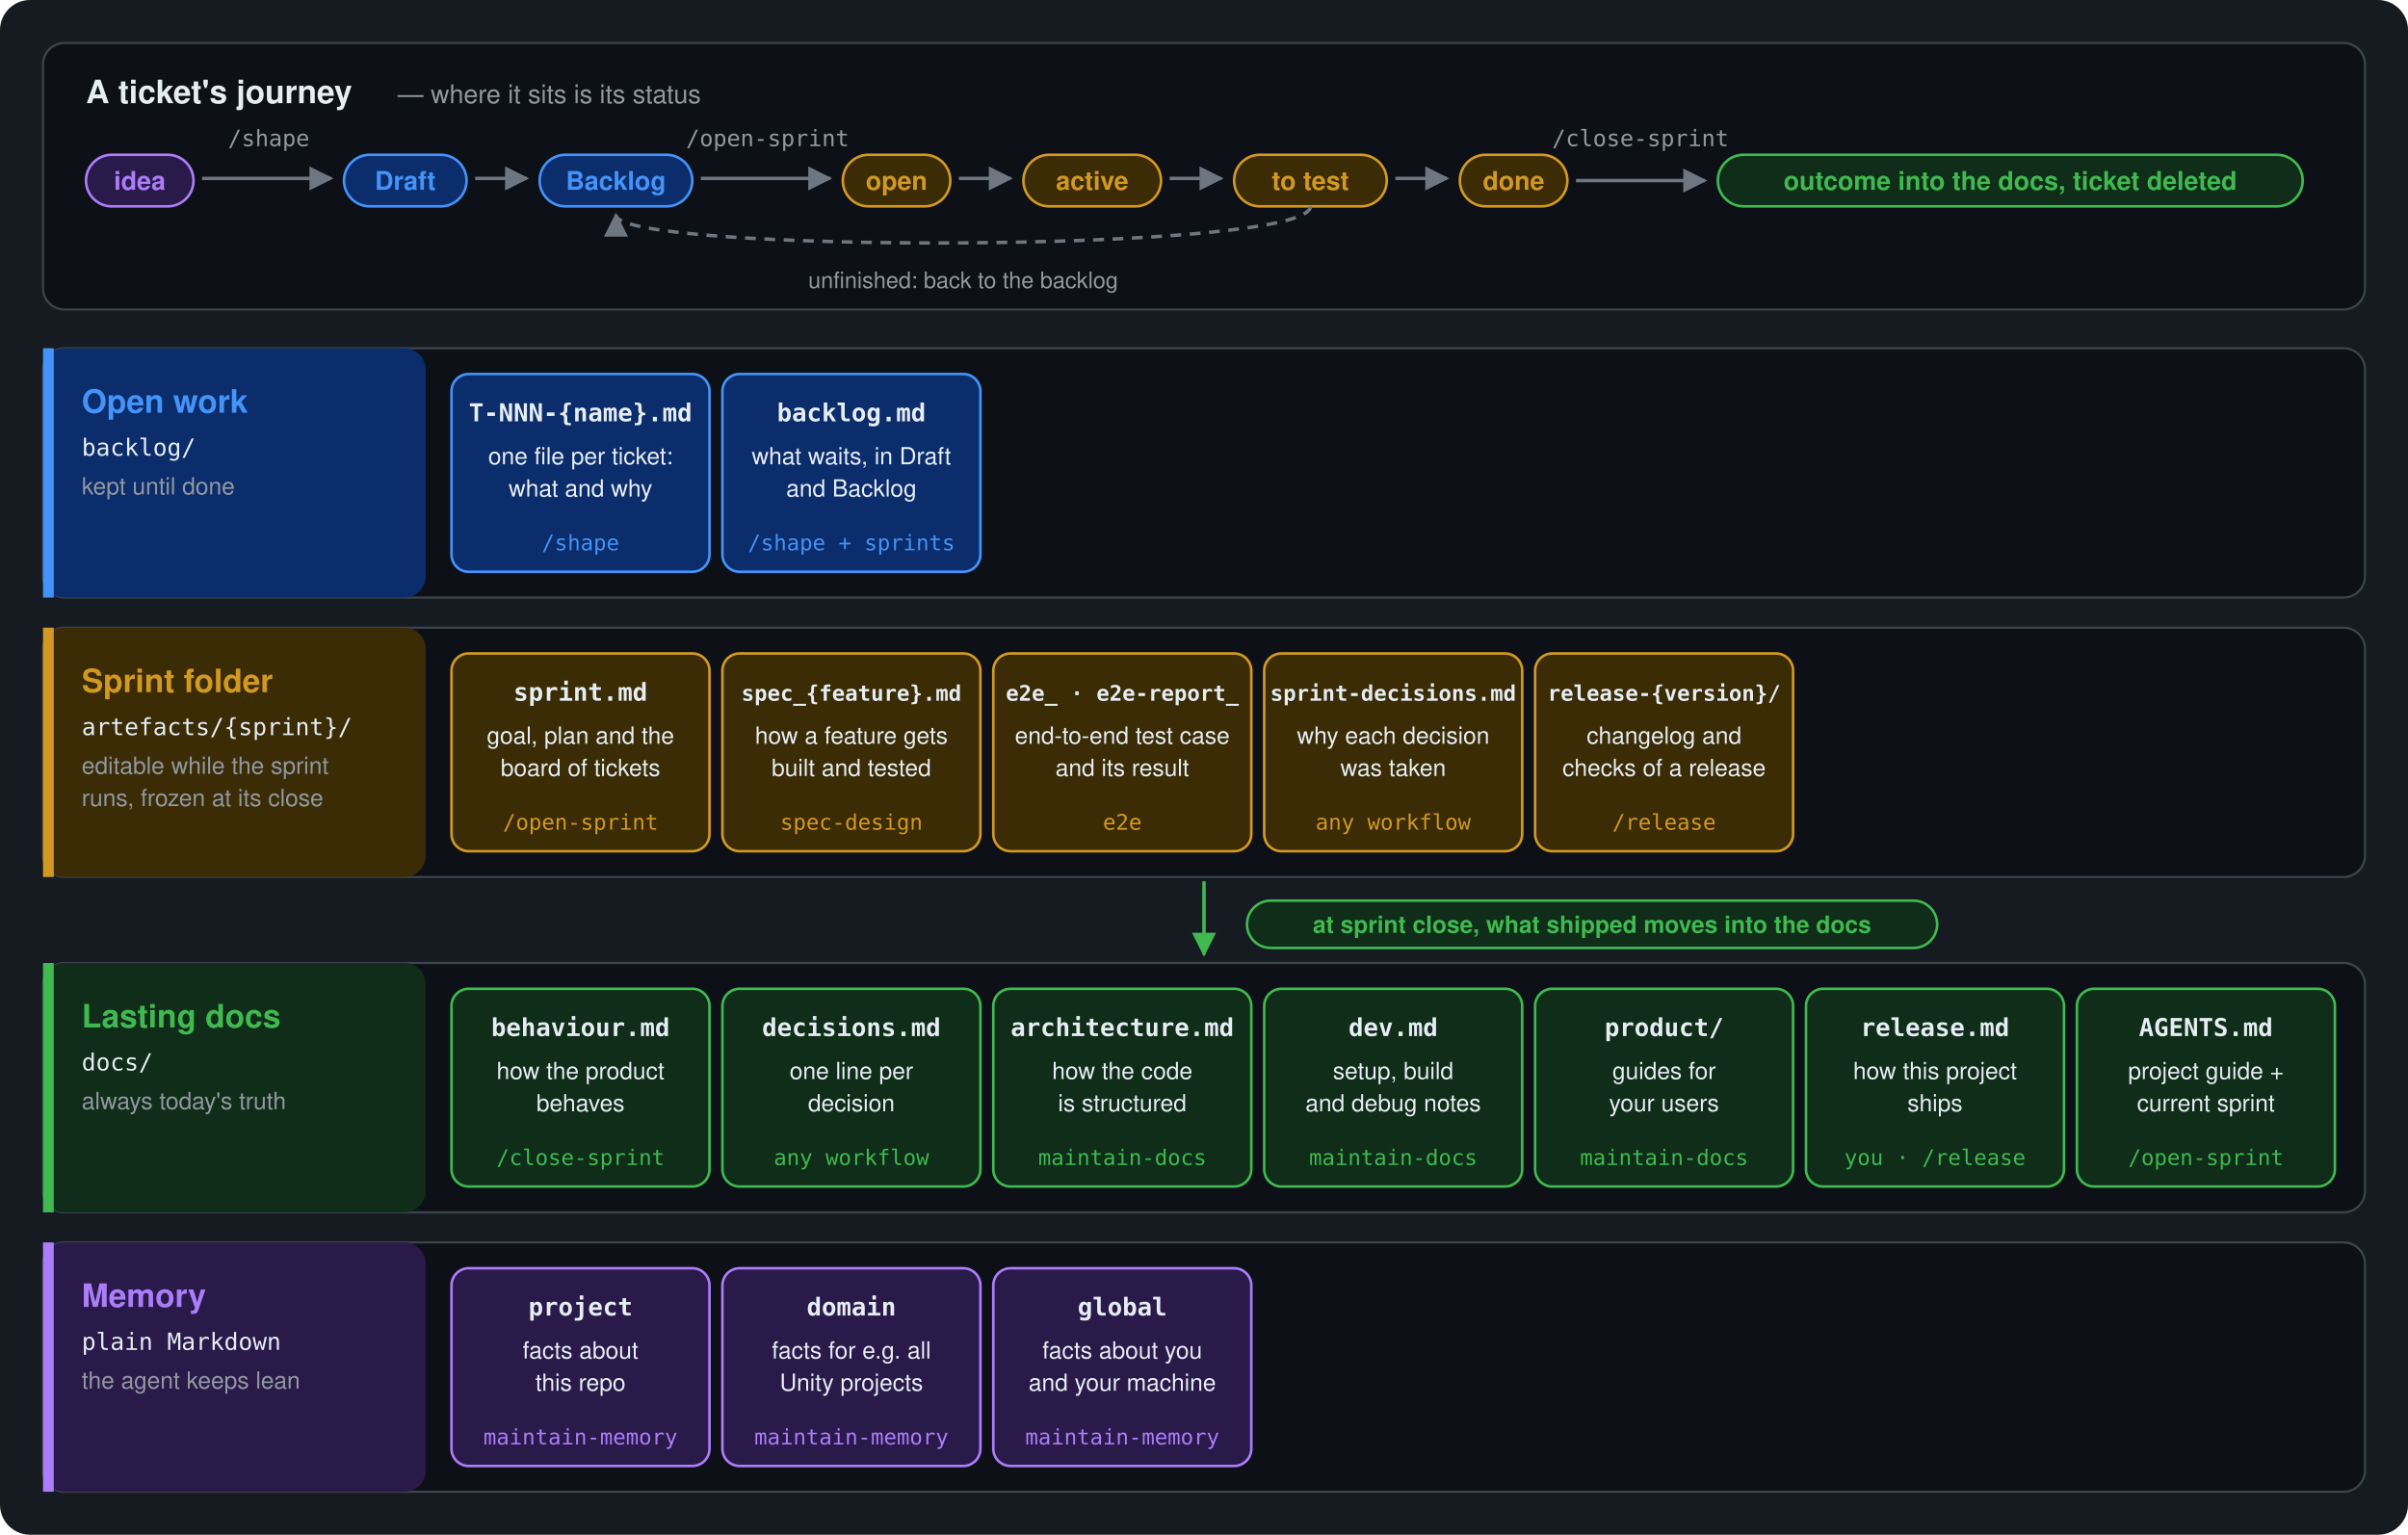
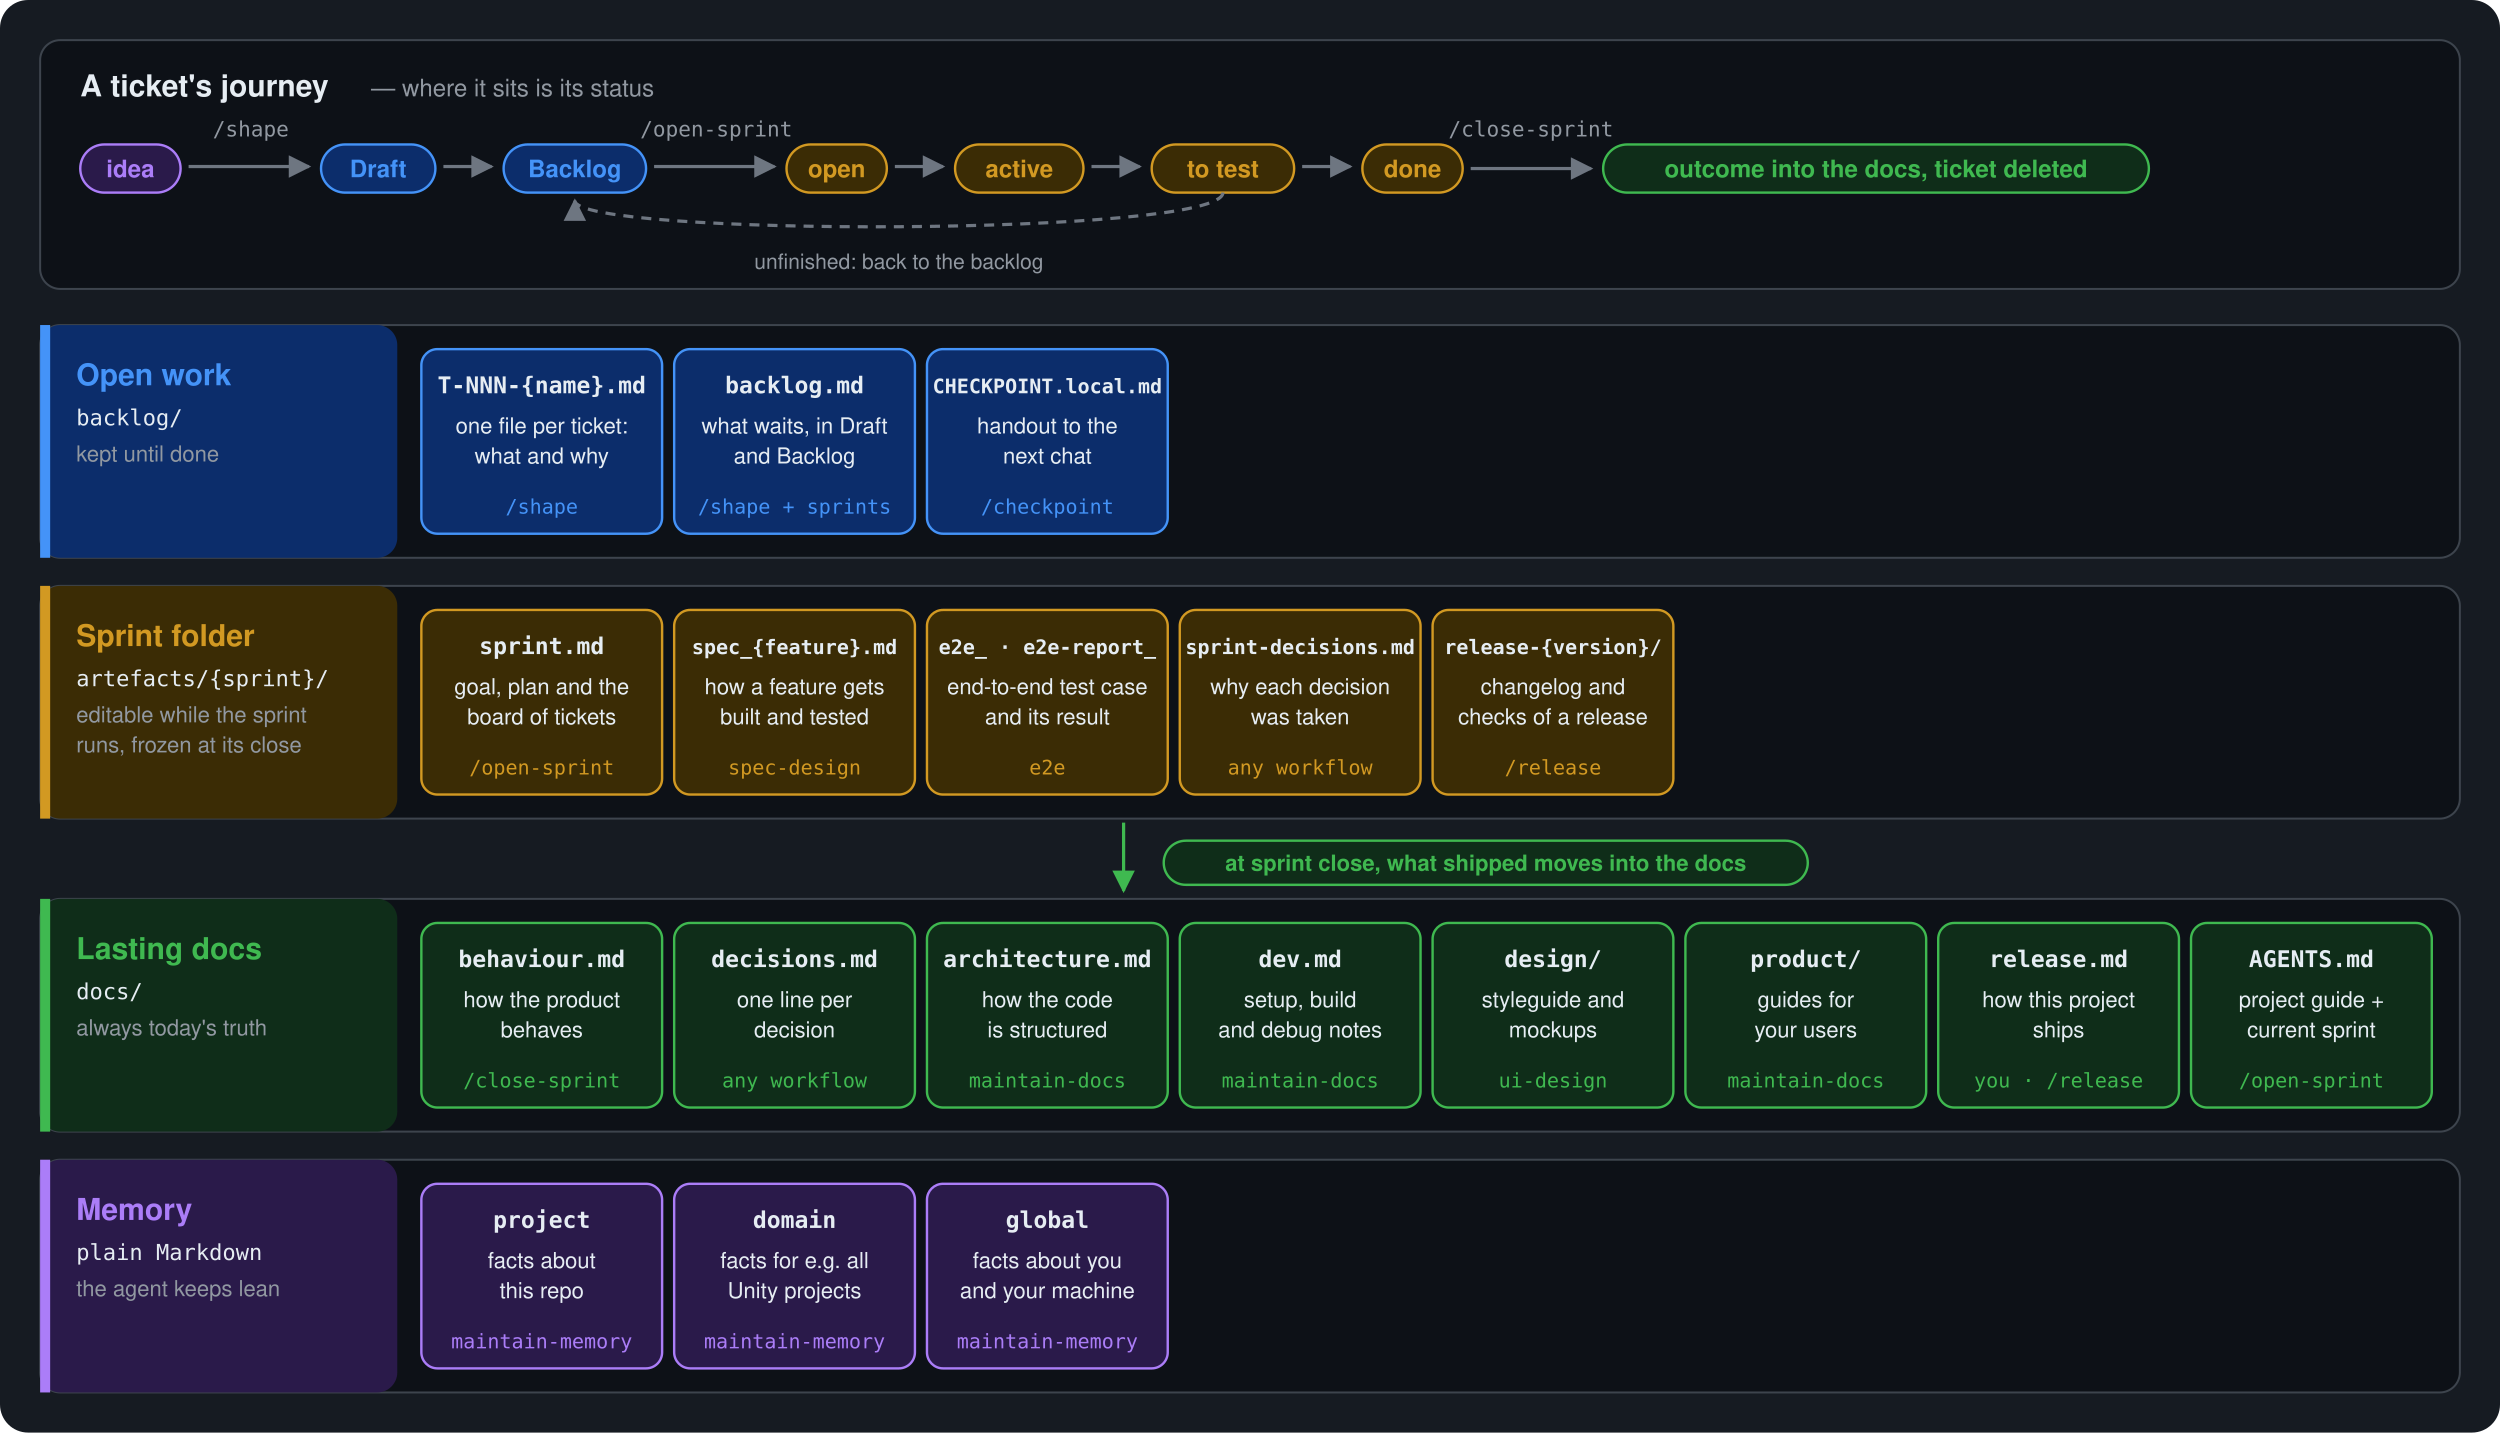
- <svg xmlns="http://www.w3.org/2000/svg" viewBox="0 0 1120 714" width="1120" height="714" role="img" aria-labelledby="title desc">
+ <svg xmlns="http://www.w3.org/2000/svg" viewBox="0 0 1246 714" width="1246" height="714" role="img" aria-labelledby="title desc">
  <style>
text{font-family:-apple-system, BlinkMacSystemFont, 'Segoe UI', Helvetica, Arial, sans-serif}
.bg{fill:#161b22}
.card{fill:#0d1117;stroke:#3d444d;stroke-width:1}
.t{fill:#e6edf3;font-family:-apple-system, BlinkMacSystemFont, 'Segoe UI', Helvetica, Arial, sans-serif}
.m{fill:#9198a1;font-family:-apple-system, BlinkMacSystemFont, 'Segoe UI', Helvetica, Arial, sans-serif}
text.mono{font-family:ui-monospace, SFMono-Regular, Menlo, Consolas, monospace}
.b{font-weight:600}
.arrow{stroke:#6e7681;stroke-width:1.6;fill:none}
.dash{stroke-dasharray:5 4}
.ahead{fill:#6e7681}
.blue{fill:#4493f8}
.blue-box{fill:#0c2d6b;stroke:#4493f8;stroke-width:1.2}
.blue-soft{fill:#0c2d6b}
.blue-stroke{stroke:#4493f8;stroke-width:1.6;fill:none}
.blue-head{fill:#4493f8}
.amber{fill:#d29922}
.amber-box{fill:#3b2c05;stroke:#d29922;stroke-width:1.2}
.amber-soft{fill:#3b2c05}
.amber-stroke{stroke:#d29922;stroke-width:1.6;fill:none}
.amber-head{fill:#d29922}
.green{fill:#3fb950}
.green-box{fill:#0f2d19;stroke:#3fb950;stroke-width:1.2}
.green-soft{fill:#0f2d19}
.green-stroke{stroke:#3fb950;stroke-width:1.6;fill:none}
.green-head{fill:#3fb950}
.purple{fill:#ab7df8}
.purple-box{fill:#2a1a4a;stroke:#ab7df8;stroke-width:1.2}
.purple-soft{fill:#2a1a4a}
.purple-stroke{stroke:#ab7df8;stroke-width:1.6;fill:none}
.purple-head{fill:#ab7df8}
.red{fill:#f85149}
.red-box{fill:#3d1316;stroke:#f85149;stroke-width:1.2}
.red-soft{fill:#3d1316}
.red-stroke{stroke:#f85149;stroke-width:1.6;fill:none}
.red-head{fill:#f85149}
.thick{stroke-width:2.4}
</style>
  <defs>
    <marker id="h-ahead" viewBox="0 0 10 10" refX="9" refY="5" markerWidth="7" markerHeight="7" orient="auto-start-reverse">
      <path d="M0,0 L10,5 L0,10 z" class="ahead" />
    </marker>
    <marker id="h-blue" viewBox="0 0 10 10" refX="9" refY="5" markerWidth="7" markerHeight="7" orient="auto-start-reverse">
      <path d="M0,0 L10,5 L0,10 z" class="blue-head" />
    </marker>
    <marker id="h-amber" viewBox="0 0 10 10" refX="9" refY="5" markerWidth="7" markerHeight="7" orient="auto-start-reverse">
      <path d="M0,0 L10,5 L0,10 z" class="amber-head" />
    </marker>
    <marker id="h-green" viewBox="0 0 10 10" refX="9" refY="5" markerWidth="7" markerHeight="7" orient="auto-start-reverse">
      <path d="M0,0 L10,5 L0,10 z" class="green-head" />
    </marker>
    <marker id="h-purple" viewBox="0 0 10 10" refX="9" refY="5" markerWidth="7" markerHeight="7" orient="auto-start-reverse">
      <path d="M0,0 L10,5 L0,10 z" class="purple-head" />
    </marker>
    <marker id="h-red" viewBox="0 0 10 10" refX="9" refY="5" markerWidth="7" markerHeight="7" orient="auto-start-reverse">
      <path d="M0,0 L10,5 L0,10 z" class="red-head" />
    </marker>
  </defs>
-   <rect width="1120" height="714" rx="14" class="bg" />
-   <rect x="20" y="20" width="1080" height="124" rx="10" class="card" />
+   <rect width="1246" height="714" rx="14" class="bg" />
+   <rect x="20" y="20" width="1206" height="124" rx="10" class="card" />
  <text x="40" y="48" class="t b" font-size="15" text-anchor="start">A ticket's journey</text>
  <text x="185" y="48" class="m" font-size="12" text-anchor="start">— where it sits is its status</text>
  <rect x="40" y="72" width="50" height="24" rx="12.0" class="purple-box" />
  <text x="65.0" y="88.32" class="purple b" font-family="-apple-system, BlinkMacSystemFont, 'Segoe UI', Helvetica, Arial, sans-serif" font-size="12" text-anchor="middle">idea</text>
  <path d="M94,83 L154,83" class="arrow" marker-end="url(#h-ahead)" />
  <text x="125.0" y="68" class="m mono" font-size="10.5" text-anchor="middle">/shape</text>
  <rect x="160" y="72" width="57" height="24" rx="12.0" class="blue-box" />
  <text x="188.5" y="88.32" class="blue b" font-family="-apple-system, BlinkMacSystemFont, 'Segoe UI', Helvetica, Arial, sans-serif" font-size="12" text-anchor="middle">Draft</text>
  <path d="M221,83 L245,83" class="arrow" marker-end="url(#h-ahead)" />
  <rect x="251" y="72" width="71" height="24" rx="12.0" class="blue-box" />
  <text x="286.5" y="88.32" class="blue b" font-family="-apple-system, BlinkMacSystemFont, 'Segoe UI', Helvetica, Arial, sans-serif" font-size="12" text-anchor="middle">Backlog</text>
  <path d="M326,83 L386,83" class="arrow" marker-end="url(#h-ahead)" />
  <text x="357.0" y="68" class="m mono" font-size="10.5" text-anchor="middle">/open-sprint</text>
  <rect x="392" y="72" width="50" height="24" rx="12.0" class="amber-box" />
  <text x="417.0" y="88.32" class="amber b" font-family="-apple-system, BlinkMacSystemFont, 'Segoe UI', Helvetica, Arial, sans-serif" font-size="12" text-anchor="middle">open</text>
  <path d="M446,83 L470,83" class="arrow" marker-end="url(#h-ahead)" />
  <rect x="476" y="72" width="64" height="24" rx="12.0" class="amber-box" />
  <text x="508.0" y="88.32" class="amber b" font-family="-apple-system, BlinkMacSystemFont, 'Segoe UI', Helvetica, Arial, sans-serif" font-size="12" text-anchor="middle">active</text>
  <path d="M544,83 L568,83" class="arrow" marker-end="url(#h-ahead)" />
  <rect x="574" y="72" width="71" height="24" rx="12.0" class="amber-box" />
  <text x="609.5" y="88.32" class="amber b" font-family="-apple-system, BlinkMacSystemFont, 'Segoe UI', Helvetica, Arial, sans-serif" font-size="12" text-anchor="middle">to test</text>
  <path d="M649,83 L673,83" class="arrow" marker-end="url(#h-ahead)" />
  <rect x="679" y="72" width="50" height="24" rx="12.0" class="amber-box" />
  <text x="704.0" y="88.32" class="amber b" font-family="-apple-system, BlinkMacSystemFont, 'Segoe UI', Helvetica, Arial, sans-serif" font-size="12" text-anchor="middle">done</text>
  <path d="M733,84 L793,84" class="arrow" marker-end="url(#h-ahead)" />
  <text x="763" y="68" class="m mono" font-size="10.5" text-anchor="middle">/close-sprint</text>
  <rect x="799" y="72" width="272" height="24" rx="12.0" class="green-box" />
  <text x="935.0" y="88.32" class="green b" font-family="-apple-system, BlinkMacSystemFont, 'Segoe UI', Helvetica, Arial, sans-serif" font-size="12" text-anchor="middle">outcome into the docs, ticket deleted</text>
  <path d="M609.5,96 C609.5,118 286.5,118 286.5,100" class="arrow dash" marker-end="url(#h-ahead)" />
  <text x="448.0" y="134" class="m" font-size="10.5" text-anchor="middle">unfinished: back to the backlog</text>
-   <rect x="20" y="162" width="1080" height="116" rx="10" class="card" />
+   <rect x="20" y="162" width="1206" height="116" rx="10" class="card" />
  <rect x="20" y="162" width="178" height="116" rx="10" class="blue-soft" />
  <rect x="20" y="162" width="5" height="116" class="blue" />
  <text x="38" y="192" class="blue b" font-size="15" text-anchor="start">Open work</text>
  <text x="38" y="212" class="t mono" font-size="11" text-anchor="start">backlog/</text>
  <text x="38" y="230" class="m" font-size="11" text-anchor="start">kept until done</text>
  <rect x="210" y="174" width="120" height="92" rx="8" class="blue-box" />
  <text x="270.0" y="196" class="t b mono" font-size="11.5" text-anchor="middle">T-NNN-{name}.md</text>
  <text x="270.0" y="216" class="t" font-size="11" text-anchor="middle">one file per ticket:</text>
  <text x="270.0" y="231" class="t" font-size="11" text-anchor="middle">what and why</text>
  <text x="270.0" y="256" class="blue mono" font-size="10" text-anchor="middle">/shape</text>
  <rect x="336" y="174" width="120" height="92" rx="8" class="blue-box" />
  <text x="396.0" y="196" class="t b mono" font-size="11.5" text-anchor="middle">backlog.md</text>
  <text x="396.0" y="216" class="t" font-size="11" text-anchor="middle">what waits, in Draft</text>
  <text x="396.0" y="231" class="t" font-size="11" text-anchor="middle">and Backlog</text>
  <text x="396.0" y="256" class="blue mono" font-size="10" text-anchor="middle">/shape + sprints</text>
-   <rect x="20" y="292" width="1080" height="116" rx="10" class="card" />
+   <rect x="462" y="174" width="120" height="92" rx="8" class="blue-box" />
+   <text x="522.0" y="196" class="t b mono" font-size="10" text-anchor="middle">CHECKPOINT.local.md</text>
+   <text x="522.0" y="216" class="t" font-size="11" text-anchor="middle">handout to the</text>
+   <text x="522.0" y="231" class="t" font-size="11" text-anchor="middle">next chat</text>
+   <text x="522.0" y="256" class="blue mono" font-size="10" text-anchor="middle">/checkpoint</text>
+   <rect x="20" y="292" width="1206" height="116" rx="10" class="card" />
  <rect x="20" y="292" width="178" height="116" rx="10" class="amber-soft" />
  <rect x="20" y="292" width="5" height="116" class="amber" />
  <text x="38" y="322" class="amber b" font-size="15" text-anchor="start">Sprint folder</text>
  <text x="38" y="342" class="t mono" font-size="11" text-anchor="start">artefacts/{sprint}/</text>
  <text x="38" y="360" class="m" font-size="11" text-anchor="start">editable while the sprint</text>
  <text x="38" y="375" class="m" font-size="11" text-anchor="start">runs, frozen at its close</text>
  <rect x="210" y="304" width="120" height="92" rx="8" class="amber-box" />
  <text x="270.0" y="326" class="t b mono" font-size="11.5" text-anchor="middle">sprint.md</text>
  <text x="270.0" y="346" class="t" font-size="11" text-anchor="middle">goal, plan and the</text>
  <text x="270.0" y="361" class="t" font-size="11" text-anchor="middle">board of tickets</text>
  <text x="270.0" y="386" class="amber mono" font-size="10" text-anchor="middle">/open-sprint</text>
  <rect x="336" y="304" width="120" height="92" rx="8" class="amber-box" />
  <text x="396.0" y="326" class="t b mono" font-size="10" text-anchor="middle">spec_{feature}.md</text>
  <text x="396.0" y="346" class="t" font-size="11" text-anchor="middle">how a feature gets</text>
  <text x="396.0" y="361" class="t" font-size="11" text-anchor="middle">built and tested</text>
  <text x="396.0" y="386" class="amber mono" font-size="10" text-anchor="middle">spec-design</text>
  <rect x="462" y="304" width="120" height="92" rx="8" class="amber-box" />
  <text x="522.0" y="326" class="t b mono" font-size="10" text-anchor="middle">e2e_ · e2e-report_</text>
  <text x="522.0" y="346" class="t" font-size="11" text-anchor="middle">end-to-end test case</text>
  <text x="522.0" y="361" class="t" font-size="11" text-anchor="middle">and its result</text>
  <text x="522.0" y="386" class="amber mono" font-size="10" text-anchor="middle">e2e</text>
  <rect x="588" y="304" width="120" height="92" rx="8" class="amber-box" />
  <text x="648.0" y="326" class="t b mono" font-size="10" text-anchor="middle">sprint-decisions.md</text>
  <text x="648.0" y="346" class="t" font-size="11" text-anchor="middle">why each decision</text>
  <text x="648.0" y="361" class="t" font-size="11" text-anchor="middle">was taken</text>
  <text x="648.0" y="386" class="amber mono" font-size="10" text-anchor="middle">any workflow</text>
  <rect x="714" y="304" width="120" height="92" rx="8" class="amber-box" />
  <text x="774.0" y="326" class="t b mono" font-size="10" text-anchor="middle">release-{version}/</text>
  <text x="774.0" y="346" class="t" font-size="11" text-anchor="middle">changelog and</text>
  <text x="774.0" y="361" class="t" font-size="11" text-anchor="middle">checks of a release</text>
  <text x="774.0" y="386" class="amber mono" font-size="10" text-anchor="middle">/release</text>
  <path d="M560,410 L560,444" class="green-stroke" marker-end="url(#h-green)" />
  <rect x="580" y="419" width="321" height="22" rx="11.0" class="green-box" />
  <text x="740.5" y="433.96" class="green b" font-family="-apple-system, BlinkMacSystemFont, 'Segoe UI', Helvetica, Arial, sans-serif" font-size="11" text-anchor="middle">at sprint close, what shipped moves into the docs</text>
-   <rect x="20" y="448" width="1080" height="116" rx="10" class="card" />
+   <rect x="20" y="448" width="1206" height="116" rx="10" class="card" />
  <rect x="20" y="448" width="178" height="116" rx="10" class="green-soft" />
  <rect x="20" y="448" width="5" height="116" class="green" />
  <text x="38" y="478" class="green b" font-size="15" text-anchor="start">Lasting docs</text>
  <text x="38" y="498" class="t mono" font-size="11" text-anchor="start">docs/</text>
  <text x="38" y="516" class="m" font-size="11" text-anchor="start">always today's truth</text>
  <rect x="210" y="460" width="120" height="92" rx="8" class="green-box" />
  <text x="270.0" y="482" class="t b mono" font-size="11.5" text-anchor="middle">behaviour.md</text>
  <text x="270.0" y="502" class="t" font-size="11" text-anchor="middle">how the product</text>
  <text x="270.0" y="517" class="t" font-size="11" text-anchor="middle">behaves</text>
  <text x="270.0" y="542" class="green mono" font-size="10" text-anchor="middle">/close-sprint</text>
  <rect x="336" y="460" width="120" height="92" rx="8" class="green-box" />
  <text x="396.0" y="482" class="t b mono" font-size="11.5" text-anchor="middle">decisions.md</text>
  <text x="396.0" y="502" class="t" font-size="11" text-anchor="middle">one line per</text>
  <text x="396.0" y="517" class="t" font-size="11" text-anchor="middle">decision</text>
  <text x="396.0" y="542" class="green mono" font-size="10" text-anchor="middle">any workflow</text>
  <rect x="462" y="460" width="120" height="92" rx="8" class="green-box" />
  <text x="522.0" y="482" class="t b mono" font-size="11.5" text-anchor="middle">architecture.md</text>
  <text x="522.0" y="502" class="t" font-size="11" text-anchor="middle">how the code</text>
  <text x="522.0" y="517" class="t" font-size="11" text-anchor="middle">is structured</text>
  <text x="522.0" y="542" class="green mono" font-size="10" text-anchor="middle">maintain-docs</text>
  <rect x="588" y="460" width="120" height="92" rx="8" class="green-box" />
  <text x="648.0" y="482" class="t b mono" font-size="11.5" text-anchor="middle">dev.md</text>
  <text x="648.0" y="502" class="t" font-size="11" text-anchor="middle">setup, build</text>
  <text x="648.0" y="517" class="t" font-size="11" text-anchor="middle">and debug notes</text>
  <text x="648.0" y="542" class="green mono" font-size="10" text-anchor="middle">maintain-docs</text>
  <rect x="714" y="460" width="120" height="92" rx="8" class="green-box" />
-   <text x="774.0" y="482" class="t b mono" font-size="11.5" text-anchor="middle">product/</text>
-   <text x="774.0" y="502" class="t" font-size="11" text-anchor="middle">guides for</text>
-   <text x="774.0" y="517" class="t" font-size="11" text-anchor="middle">your users</text>
-   <text x="774.0" y="542" class="green mono" font-size="10" text-anchor="middle">maintain-docs</text>
+   <text x="774.0" y="482" class="t b mono" font-size="11.5" text-anchor="middle">design/</text>
+   <text x="774.0" y="502" class="t" font-size="11" text-anchor="middle">styleguide and</text>
+   <text x="774.0" y="517" class="t" font-size="11" text-anchor="middle">mockups</text>
+   <text x="774.0" y="542" class="green mono" font-size="10" text-anchor="middle">ui-design</text>
  <rect x="840" y="460" width="120" height="92" rx="8" class="green-box" />
-   <text x="900.0" y="482" class="t b mono" font-size="11.5" text-anchor="middle">release.md</text>
-   <text x="900.0" y="502" class="t" font-size="11" text-anchor="middle">how this project</text>
-   <text x="900.0" y="517" class="t" font-size="11" text-anchor="middle">ships</text>
-   <text x="900.0" y="542" class="green mono" font-size="10" text-anchor="middle">you · /release</text>
+   <text x="900.0" y="482" class="t b mono" font-size="11.5" text-anchor="middle">product/</text>
+   <text x="900.0" y="502" class="t" font-size="11" text-anchor="middle">guides for</text>
+   <text x="900.0" y="517" class="t" font-size="11" text-anchor="middle">your users</text>
+   <text x="900.0" y="542" class="green mono" font-size="10" text-anchor="middle">maintain-docs</text>
  <rect x="966" y="460" width="120" height="92" rx="8" class="green-box" />
-   <text x="1026.0" y="482" class="t b mono" font-size="11.5" text-anchor="middle">AGENTS.md</text>
-   <text x="1026.0" y="502" class="t" font-size="11" text-anchor="middle">project guide +</text>
-   <text x="1026.0" y="517" class="t" font-size="11" text-anchor="middle">current sprint</text>
-   <text x="1026.0" y="542" class="green mono" font-size="10" text-anchor="middle">/open-sprint</text>
-   <rect x="20" y="578" width="1080" height="116" rx="10" class="card" />
+   <text x="1026.0" y="482" class="t b mono" font-size="11.5" text-anchor="middle">release.md</text>
+   <text x="1026.0" y="502" class="t" font-size="11" text-anchor="middle">how this project</text>
+   <text x="1026.0" y="517" class="t" font-size="11" text-anchor="middle">ships</text>
+   <text x="1026.0" y="542" class="green mono" font-size="10" text-anchor="middle">you · /release</text>
+   <rect x="1092" y="460" width="120" height="92" rx="8" class="green-box" />
+   <text x="1152.0" y="482" class="t b mono" font-size="11.5" text-anchor="middle">AGENTS.md</text>
+   <text x="1152.0" y="502" class="t" font-size="11" text-anchor="middle">project guide +</text>
+   <text x="1152.0" y="517" class="t" font-size="11" text-anchor="middle">current sprint</text>
+   <text x="1152.0" y="542" class="green mono" font-size="10" text-anchor="middle">/open-sprint</text>
+   <rect x="20" y="578" width="1206" height="116" rx="10" class="card" />
  <rect x="20" y="578" width="178" height="116" rx="10" class="purple-soft" />
  <rect x="20" y="578" width="5" height="116" class="purple" />
  <text x="38" y="608" class="purple b" font-size="15" text-anchor="start">Memory</text>
  <text x="38" y="628" class="t mono" font-size="11" text-anchor="start">plain Markdown</text>
  <text x="38" y="646" class="m" font-size="11" text-anchor="start">the agent keeps lean</text>
  <rect x="210" y="590" width="120" height="92" rx="8" class="purple-box" />
  <text x="270.0" y="612" class="t b mono" font-size="11.5" text-anchor="middle">project</text>
  <text x="270.0" y="632" class="t" font-size="11" text-anchor="middle">facts about</text>
  <text x="270.0" y="647" class="t" font-size="11" text-anchor="middle">this repo</text>
  <text x="270.0" y="672" class="purple mono" font-size="10" text-anchor="middle">maintain-memory</text>
  <rect x="336" y="590" width="120" height="92" rx="8" class="purple-box" />
  <text x="396.0" y="612" class="t b mono" font-size="11.5" text-anchor="middle">domain</text>
  <text x="396.0" y="632" class="t" font-size="11" text-anchor="middle">facts for e.g. all</text>
  <text x="396.0" y="647" class="t" font-size="11" text-anchor="middle">Unity projects</text>
  <text x="396.0" y="672" class="purple mono" font-size="10" text-anchor="middle">maintain-memory</text>
  <rect x="462" y="590" width="120" height="92" rx="8" class="purple-box" />
  <text x="522.0" y="612" class="t b mono" font-size="11.5" text-anchor="middle">global</text>
  <text x="522.0" y="632" class="t" font-size="11" text-anchor="middle">facts about you</text>
  <text x="522.0" y="647" class="t" font-size="11" text-anchor="middle">and your machine</text>
  <text x="522.0" y="672" class="purple mono" font-size="10" text-anchor="middle">maintain-memory</text>
</svg>
